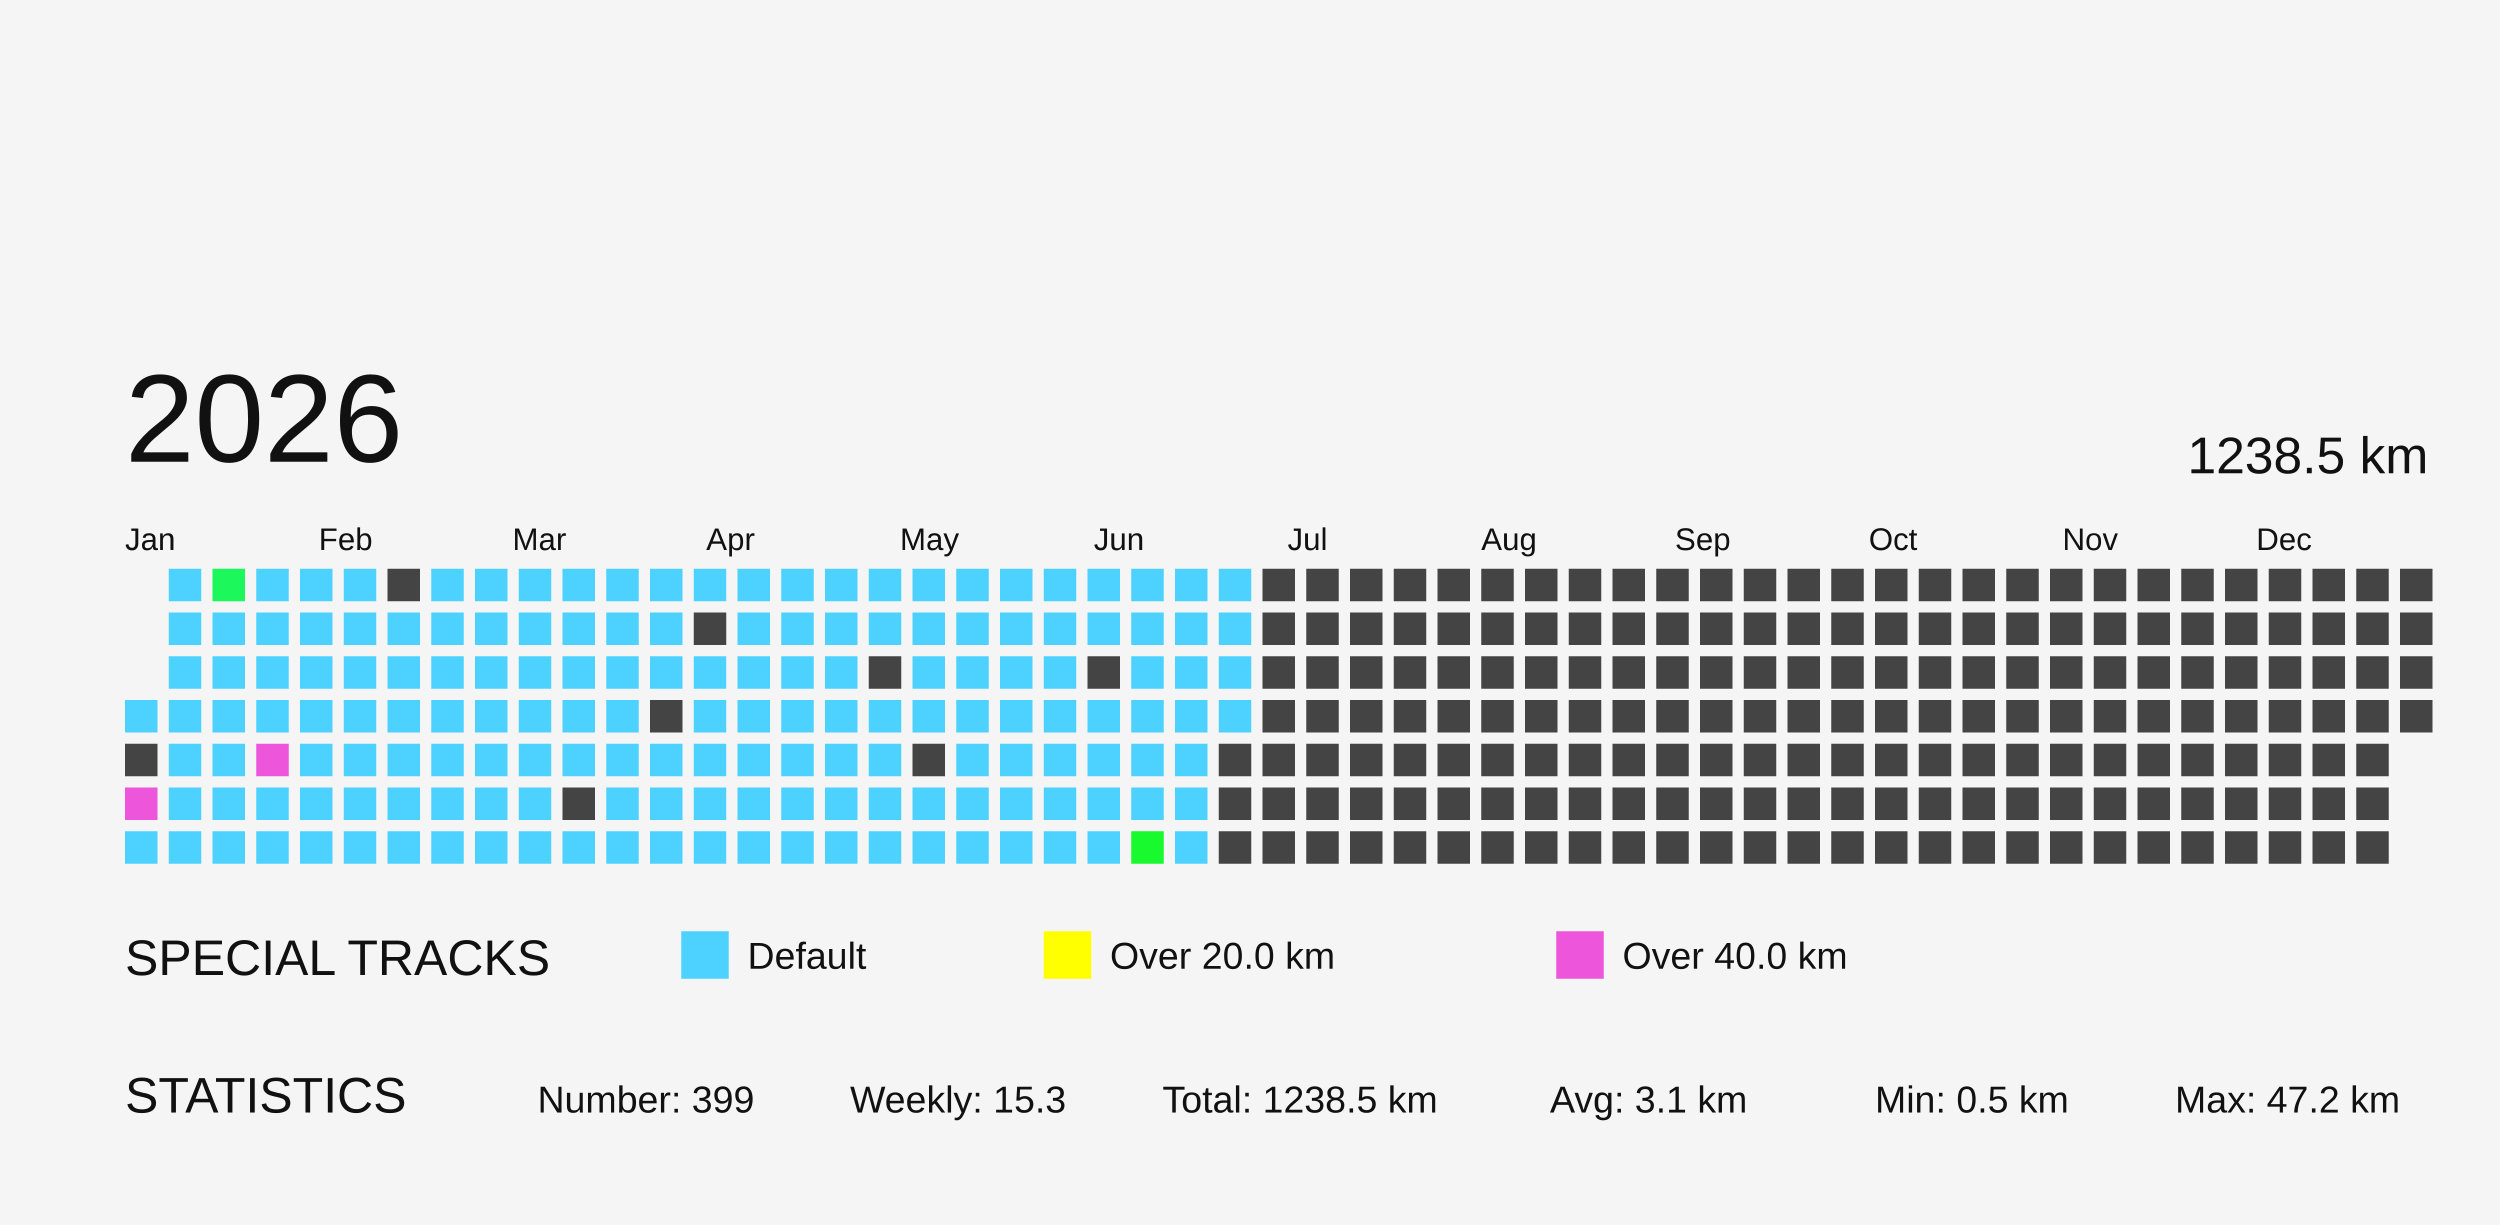
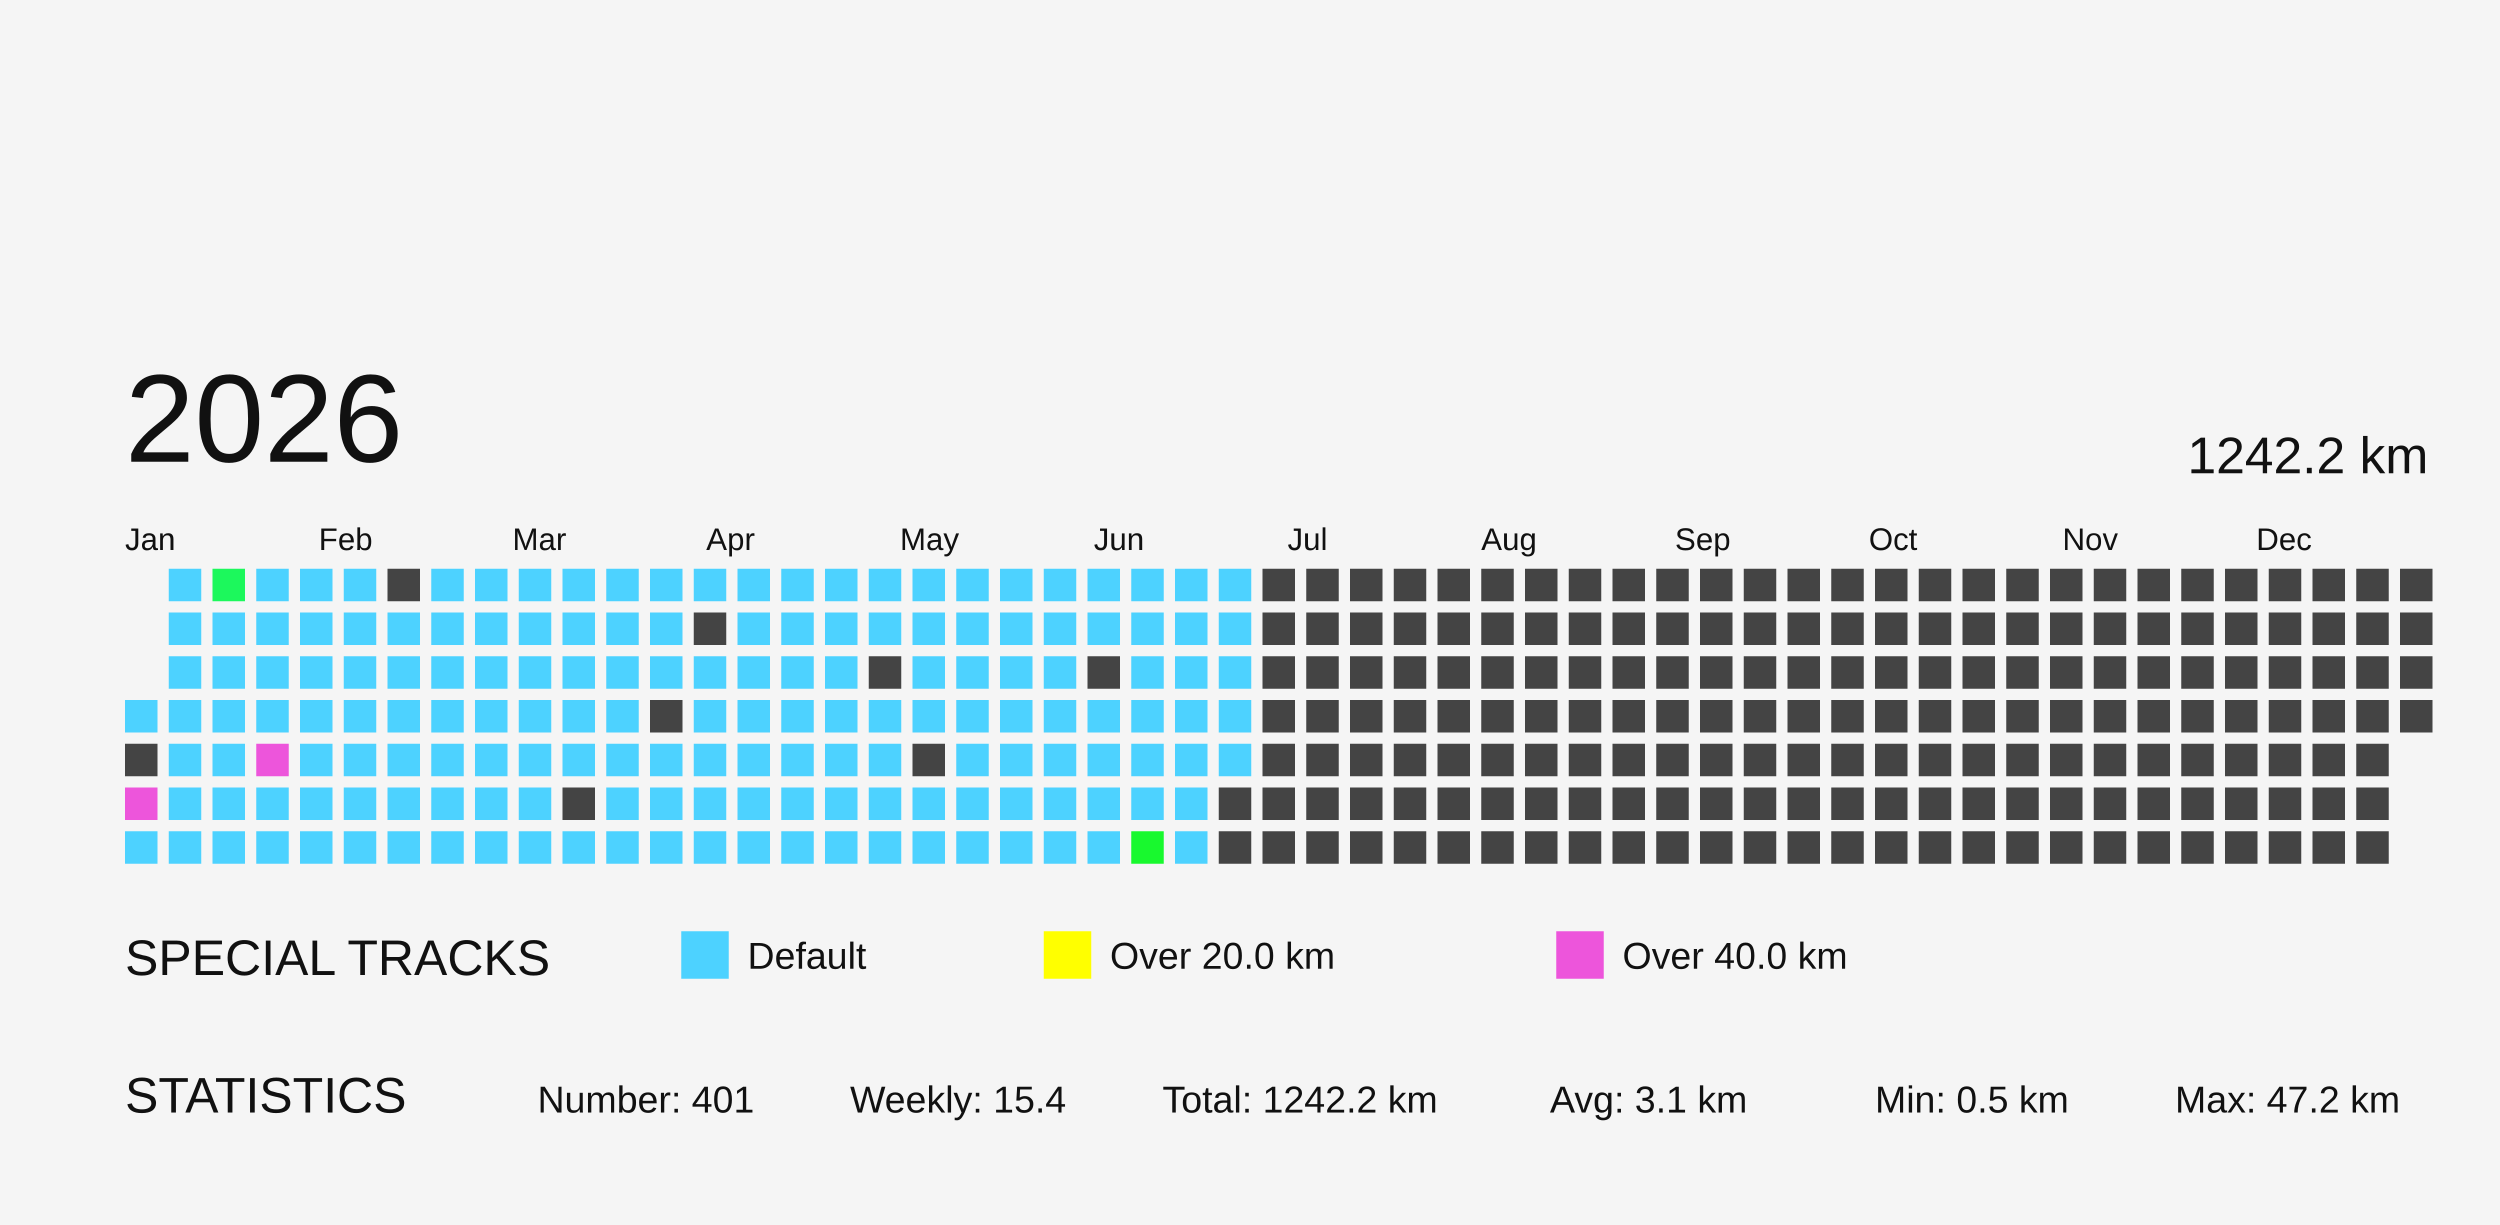
<svg xmlns="http://www.w3.org/2000/svg" baseProfile="full" height="98mm" version="1.1" viewBox="0,0,200,98" width="200mm">
  <defs>
    <pattern height="2" id="indoor-stripe" patternUnits="userSpaceOnUse" width="2">
      <line stroke="white" stroke-opacity="0.45" stroke-width="0.5" x1="0" x2="2" y1="2" y2="0" />
    </pattern>
  </defs>
  <rect fill="#f5f5f5" height="98" width="200" x="0" y="0" />
  <text fill="#111111" style="font-size:4px; font-family:Arial" x="10" y="78">SPECIAL TRACKS</text>
  <rect fill="#4DD2FF" height="2.8" stroke="#4DD2FF" width="2.8" x="55" y="75" />
  <text fill="#111111" style="font-size:3px; font-family:Arial" x="59.8" y="77.5">Default</text>
  <rect fill="#FFFF00" height="2.8" stroke="#FFFF00" width="2.8" x="84" y="75" />
  <text fill="#111111" style="font-size:3px; font-family:Arial" x="88.8" y="77.5">Over 20.0 km</text>
  <rect fill="#ED55DB" height="2.8" stroke="#ED55DB" width="2.8" x="125" y="75" />
  <text fill="#111111" style="font-size:3px; font-family:Arial" x="129.8" y="77.5">Over 40.0 km</text>
  <text fill="#111111" style="font-size:4px; font-family:Arial" x="10" y="89">STATISTICS</text>
-   <text fill="#111111" style="font-size:3px; font-family:Arial" x="43" y="89">Number: 399</text>
-   <text fill="#111111" style="font-size:3px; font-family:Arial" x="68" y="89">Weekly: 15.3</text>
-   <text fill="#111111" style="font-size:3px; font-family:Arial" x="93" y="89">Total: 1238.5 km</text>
+   <text fill="#111111" style="font-size:3px; font-family:Arial" x="43" y="89">Number: 401</text>
+   <text fill="#111111" style="font-size:3px; font-family:Arial" x="68" y="89">Weekly: 15.4</text>
+   <text fill="#111111" style="font-size:3px; font-family:Arial" x="93" y="89">Total: 1242.2 km</text>
  <text fill="#111111" style="font-size:3px; font-family:Arial" x="124" y="89">Avg: 3.1 km</text>
  <text fill="#111111" style="font-size:3px; font-family:Arial" x="150" y="89">Min: 0.5 km</text>
  <text fill="#111111" style="font-size:3px; font-family:Arial" x="174" y="89">Max: 47.2 km</text>
  <text dominant-baseline="hanging" fill="#111111" style="font-size:10.0px; font-family:Arial;" x="10" y="30">2026</text>
-   <text dominant-baseline="hanging" fill="#111111" style="font-size:4.125px; font-family:Arial;" x="175" y="35">1238.5 km</text>
+   <text dominant-baseline="hanging" fill="#111111" style="font-size:4.125px; font-family:Arial;" x="175" y="35">1242.2 km</text>
  <text fill="#111111" style="font-size:2.5px; font-family:Arial" x="10.0" y="44">Jan</text>
  <text fill="#111111" style="font-size:2.5px; font-family:Arial" x="25.5" y="44">Feb</text>
  <text fill="#111111" style="font-size:2.5px; font-family:Arial" x="41.0" y="44">Mar</text>
  <text fill="#111111" style="font-size:2.5px; font-family:Arial" x="56.5" y="44">Apr</text>
  <text fill="#111111" style="font-size:2.5px; font-family:Arial" x="72.0" y="44">May</text>
  <text fill="#111111" style="font-size:2.5px; font-family:Arial" x="87.5" y="44">Jun</text>
  <text fill="#111111" style="font-size:2.5px; font-family:Arial" x="103.0" y="44">Jul</text>
  <text fill="#111111" style="font-size:2.5px; font-family:Arial" x="118.5" y="44">Aug</text>
  <text fill="#111111" style="font-size:2.5px; font-family:Arial" x="134.0" y="44">Sep</text>
  <text fill="#111111" style="font-size:2.5px; font-family:Arial" x="149.5" y="44">Oct</text>
  <text fill="#111111" style="font-size:2.5px; font-family:Arial" x="165.0" y="44">Nov</text>
  <text fill="#111111" style="font-size:2.5px; font-family:Arial" x="180.5" y="44">Dec</text>
  <rect fill="#4dd2ff" height="2.6" width="2.6" x="10.0" y="56.0" />
  <rect fill="#444444" height="2.6" width="2.6" x="10.0" y="59.5" />
  <rect fill="#ED55DB" height="2.6" width="2.6" x="10.0" y="63.0" />
  <rect fill="#4dd2ff" height="2.6" width="2.6" x="10.0" y="66.5" />
  <rect fill="#4dd2ff" height="2.6" width="2.6" x="13.5" y="45.5" />
  <rect fill="#4dd2ff" height="2.6" width="2.6" x="13.5" y="49.0" />
  <rect fill="#4dd2ff" height="2.6" width="2.6" x="13.5" y="52.5" />
  <rect fill="#4dd2ff" height="2.6" width="2.6" x="13.5" y="56.0" />
  <rect fill="#4dd2ff" height="2.6" width="2.6" x="13.5" y="59.5" />
  <rect fill="#4dd2ff" height="2.6" width="2.6" x="13.5" y="63.0" />
  <rect fill="#4dd2ff" height="2.6" width="2.6" x="13.5" y="66.5" />
  <rect fill="#1cf85c" height="2.6" width="2.6" x="17.0" y="45.5" />
  <rect fill="#4dd2ff" height="2.6" width="2.6" x="17.0" y="49.0" />
  <rect fill="#4dd2ff" height="2.6" width="2.6" x="17.0" y="52.5" />
  <rect fill="#4dd2ff" height="2.6" width="2.6" x="17.0" y="56.0" />
  <rect fill="#4dd2ff" height="2.6" width="2.6" x="17.0" y="59.5" />
  <rect fill="#4dd2ff" height="2.6" width="2.6" x="17.0" y="63.0" />
  <rect fill="#4dd2ff" height="2.6" width="2.6" x="17.0" y="66.5" />
  <rect fill="#4dd2ff" height="2.6" width="2.6" x="20.5" y="45.5" />
  <rect fill="#4dd2ff" height="2.6" width="2.6" x="20.5" y="49.0" />
  <rect fill="#4dd2ff" height="2.6" width="2.6" x="20.5" y="52.5" />
  <rect fill="#4dd2ff" height="2.6" width="2.6" x="20.5" y="56.0" />
  <rect fill="#ED55DB" height="2.6" width="2.6" x="20.5" y="59.5" />
  <rect fill="#4dd2ff" height="2.6" width="2.6" x="20.5" y="63.0" />
  <rect fill="#4dd2ff" height="2.6" width="2.6" x="20.5" y="66.5" />
  <rect fill="#4dd2ff" height="2.6" width="2.6" x="24.0" y="45.5" />
  <rect fill="#4dd2ff" height="2.6" width="2.6" x="24.0" y="49.0" />
  <rect fill="#4dd2ff" height="2.6" width="2.6" x="24.0" y="52.5" />
  <rect fill="#4dd2ff" height="2.6" width="2.6" x="24.0" y="56.0" />
  <rect fill="#4dd2ff" height="2.6" width="2.6" x="24.0" y="59.5" />
  <rect fill="#4dd2ff" height="2.6" width="2.6" x="24.0" y="63.0" />
  <rect fill="#4dd2ff" height="2.6" width="2.6" x="24.0" y="66.5" />
  <rect fill="#4dd2ff" height="2.6" width="2.6" x="27.5" y="45.5" />
  <rect fill="#4dd2ff" height="2.6" width="2.6" x="27.5" y="49.0" />
  <rect fill="#4dd2ff" height="2.6" width="2.6" x="27.5" y="52.5" />
  <rect fill="#4dd2ff" height="2.6" width="2.6" x="27.5" y="56.0" />
  <rect fill="#4dd2ff" height="2.6" width="2.6" x="27.5" y="59.5" />
  <rect fill="#4dd2ff" height="2.6" width="2.6" x="27.5" y="63.0" />
  <rect fill="#4dd2ff" height="2.6" width="2.6" x="27.5" y="66.5" />
  <rect fill="#444444" height="2.6" width="2.6" x="31.0" y="45.5" />
  <rect fill="#4dd2ff" height="2.6" width="2.6" x="31.0" y="49.0" />
  <rect fill="#4dd2ff" height="2.6" width="2.6" x="31.0" y="52.5" />
  <rect fill="#4dd2ff" height="2.6" width="2.6" x="31.0" y="56.0" />
  <rect fill="#4dd2ff" height="2.6" width="2.6" x="31.0" y="59.5" />
  <rect fill="#4dd2ff" height="2.6" width="2.6" x="31.0" y="63.0" />
  <rect fill="#4dd2ff" height="2.6" width="2.6" x="31.0" y="66.5" />
  <rect fill="#4dd2ff" height="2.6" width="2.6" x="34.5" y="45.5" />
  <rect fill="#4dd2ff" height="2.6" width="2.6" x="34.5" y="49.0" />
  <rect fill="#4dd2ff" height="2.6" width="2.6" x="34.5" y="52.5" />
  <rect fill="#4dd2ff" height="2.6" width="2.6" x="34.5" y="56.0" />
  <rect fill="#4dd2ff" height="2.6" width="2.6" x="34.5" y="59.5" />
  <rect fill="#4dd2ff" height="2.6" width="2.6" x="34.5" y="63.0" />
  <rect fill="#4dd2ff" height="2.6" width="2.6" x="34.5" y="66.5" />
  <rect fill="#4dd2ff" height="2.6" width="2.6" x="38.0" y="45.5" />
  <rect fill="#4dd2ff" height="2.6" width="2.6" x="38.0" y="49.0" />
  <rect fill="#4dd2ff" height="2.6" width="2.6" x="38.0" y="52.5" />
  <rect fill="#4dd2ff" height="2.6" width="2.6" x="38.0" y="56.0" />
  <rect fill="#4dd2ff" height="2.6" width="2.6" x="38.0" y="59.5" />
  <rect fill="#4dd2ff" height="2.6" width="2.6" x="38.0" y="63.0" />
  <rect fill="#4dd2ff" height="2.6" width="2.6" x="38.0" y="66.5" />
  <rect fill="#4dd2ff" height="2.6" width="2.6" x="41.5" y="45.5" />
  <rect fill="#4dd2ff" height="2.6" width="2.6" x="41.5" y="49.0" />
  <rect fill="#4dd2ff" height="2.6" width="2.6" x="41.5" y="52.5" />
  <rect fill="#4dd2ff" height="2.6" width="2.6" x="41.5" y="56.0" />
  <rect fill="#4dd2ff" height="2.6" width="2.6" x="41.5" y="59.5" />
  <rect fill="#4dd2ff" height="2.6" width="2.6" x="41.5" y="63.0" />
  <rect fill="#4dd2ff" height="2.6" width="2.6" x="41.5" y="66.5" />
  <rect fill="#4dd2ff" height="2.6" width="2.6" x="45.0" y="45.5" />
  <rect fill="#4dd2ff" height="2.6" width="2.6" x="45.0" y="49.0" />
  <rect fill="#4dd2ff" height="2.6" width="2.6" x="45.0" y="52.5" />
  <rect fill="#4dd2ff" height="2.6" width="2.6" x="45.0" y="56.0" />
  <rect fill="#4dd2ff" height="2.6" width="2.6" x="45.0" y="59.5" />
  <rect fill="#444444" height="2.6" width="2.6" x="45.0" y="63.0" />
  <rect fill="#4dd2ff" height="2.6" width="2.6" x="45.0" y="66.5" />
  <rect fill="#4dd2ff" height="2.6" width="2.6" x="48.5" y="45.5" />
  <rect fill="#4dd2ff" height="2.6" width="2.6" x="48.5" y="49.0" />
  <rect fill="#4dd2ff" height="2.6" width="2.6" x="48.5" y="52.5" />
  <rect fill="#4dd2ff" height="2.6" width="2.6" x="48.5" y="56.0" />
  <rect fill="#4dd2ff" height="2.6" width="2.6" x="48.5" y="59.5" />
  <rect fill="#4dd2ff" height="2.6" width="2.6" x="48.5" y="63.0" />
  <rect fill="#4dd2ff" height="2.6" width="2.6" x="48.5" y="66.5" />
  <rect fill="#4dd2ff" height="2.6" width="2.6" x="52.0" y="45.5" />
  <rect fill="#4dd2ff" height="2.6" width="2.6" x="52.0" y="49.0" />
  <rect fill="#4dd2ff" height="2.6" width="2.6" x="52.0" y="52.5" />
  <rect fill="#444444" height="2.6" width="2.6" x="52.0" y="56.0" />
  <rect fill="#4dd2ff" height="2.6" width="2.6" x="52.0" y="59.5" />
  <rect fill="#4dd2ff" height="2.6" width="2.6" x="52.0" y="63.0" />
  <rect fill="#4dd2ff" height="2.6" width="2.6" x="52.0" y="66.5" />
  <rect fill="#4dd2ff" height="2.6" width="2.6" x="55.5" y="45.5" />
  <rect fill="#444444" height="2.6" width="2.6" x="55.5" y="49.0" />
  <rect fill="#4dd2ff" height="2.6" width="2.6" x="55.5" y="52.5" />
  <rect fill="#4dd2ff" height="2.6" width="2.6" x="55.5" y="56.0" />
  <rect fill="#4dd2ff" height="2.6" width="2.6" x="55.5" y="59.5" />
  <rect fill="#4dd2ff" height="2.6" width="2.6" x="55.5" y="63.0" />
  <rect fill="#4dd2ff" height="2.6" width="2.6" x="55.5" y="66.5" />
  <rect fill="#4dd2ff" height="2.6" width="2.6" x="59.0" y="45.5" />
  <rect fill="#4dd2ff" height="2.6" width="2.6" x="59.0" y="49.0" />
  <rect fill="#4dd2ff" height="2.6" width="2.6" x="59.0" y="52.5" />
  <rect fill="#4dd2ff" height="2.6" width="2.6" x="59.0" y="56.0" />
  <rect fill="#4dd2ff" height="2.6" width="2.6" x="59.0" y="59.5" />
  <rect fill="#4dd2ff" height="2.6" width="2.6" x="59.0" y="63.0" />
  <rect fill="#4dd2ff" height="2.6" width="2.6" x="59.0" y="66.5" />
  <rect fill="#4dd2ff" height="2.6" width="2.6" x="62.5" y="45.5" />
  <rect fill="#4dd2ff" height="2.6" width="2.6" x="62.5" y="49.0" />
  <rect fill="#4dd2ff" height="2.6" width="2.6" x="62.5" y="52.5" />
  <rect fill="#4dd2ff" height="2.6" width="2.6" x="62.5" y="56.0" />
  <rect fill="#4dd2ff" height="2.6" width="2.6" x="62.5" y="59.5" />
  <rect fill="#4dd2ff" height="2.6" width="2.6" x="62.5" y="63.0" />
  <rect fill="#4dd2ff" height="2.6" width="2.6" x="62.5" y="66.5" />
  <rect fill="#4dd2ff" height="2.6" width="2.6" x="66.0" y="45.5" />
  <rect fill="#4dd2ff" height="2.6" width="2.6" x="66.0" y="49.0" />
  <rect fill="#4dd2ff" height="2.6" width="2.6" x="66.0" y="52.5" />
  <rect fill="#4dd2ff" height="2.6" width="2.6" x="66.0" y="56.0" />
  <rect fill="#4dd2ff" height="2.6" width="2.6" x="66.0" y="59.5" />
  <rect fill="#4dd2ff" height="2.6" width="2.6" x="66.0" y="63.0" />
  <rect fill="#4dd2ff" height="2.6" width="2.6" x="66.0" y="66.5" />
  <rect fill="#4dd2ff" height="2.6" width="2.6" x="69.5" y="45.5" />
  <rect fill="#4dd2ff" height="2.6" width="2.6" x="69.5" y="49.0" />
  <rect fill="#444444" height="2.6" width="2.6" x="69.5" y="52.5" />
  <rect fill="#4dd2ff" height="2.6" width="2.6" x="69.5" y="56.0" />
  <rect fill="#4dd2ff" height="2.6" width="2.6" x="69.5" y="59.5" />
  <rect fill="#4dd2ff" height="2.6" width="2.6" x="69.5" y="63.0" />
  <rect fill="#4dd2ff" height="2.6" width="2.6" x="69.5" y="66.5" />
  <rect fill="#4dd2ff" height="2.6" width="2.6" x="73.0" y="45.5" />
  <rect fill="#4dd2ff" height="2.6" width="2.6" x="73.0" y="49.0" />
  <rect fill="#4dd2ff" height="2.6" width="2.6" x="73.0" y="52.5" />
  <rect fill="#4dd2ff" height="2.6" width="2.6" x="73.0" y="56.0" />
  <rect fill="#444444" height="2.6" width="2.6" x="73.0" y="59.5" />
  <rect fill="#4dd2ff" height="2.6" width="2.6" x="73.0" y="63.0" />
  <rect fill="#4dd2ff" height="2.6" width="2.6" x="73.0" y="66.5" />
  <rect fill="#4dd2ff" height="2.6" width="2.6" x="76.5" y="45.5" />
  <rect fill="#4dd2ff" height="2.6" width="2.6" x="76.5" y="49.0" />
  <rect fill="#4dd2ff" height="2.6" width="2.6" x="76.5" y="52.5" />
  <rect fill="#4dd2ff" height="2.6" width="2.6" x="76.5" y="56.0" />
  <rect fill="#4dd2ff" height="2.6" width="2.6" x="76.5" y="59.5" />
  <rect fill="#4dd2ff" height="2.6" width="2.6" x="76.5" y="63.0" />
  <rect fill="#4dd2ff" height="2.6" width="2.6" x="76.5" y="66.5" />
  <rect fill="#4dd2ff" height="2.6" width="2.6" x="80.0" y="45.5" />
  <rect fill="#4dd2ff" height="2.6" width="2.6" x="80.0" y="49.0" />
  <rect fill="#4dd2ff" height="2.6" width="2.6" x="80.0" y="52.5" />
  <rect fill="#4dd2ff" height="2.6" width="2.6" x="80.0" y="56.0" />
  <rect fill="#4dd2ff" height="2.6" width="2.6" x="80.0" y="59.5" />
  <rect fill="#4dd2ff" height="2.6" width="2.6" x="80.0" y="63.0" />
  <rect fill="#4dd2ff" height="2.6" width="2.6" x="80.0" y="66.5" />
  <rect fill="#4dd2ff" height="2.6" width="2.6" x="83.5" y="45.5" />
  <rect fill="#4dd2ff" height="2.6" width="2.6" x="83.5" y="49.0" />
  <rect fill="#4dd2ff" height="2.6" width="2.6" x="83.5" y="52.5" />
  <rect fill="#4dd2ff" height="2.6" width="2.6" x="83.5" y="56.0" />
  <rect fill="#4dd2ff" height="2.6" width="2.6" x="83.5" y="59.5" />
  <rect fill="#4dd2ff" height="2.6" width="2.6" x="83.5" y="63.0" />
  <rect fill="#4dd2ff" height="2.6" width="2.6" x="83.5" y="66.5" />
  <rect fill="#4dd2ff" height="2.6" width="2.6" x="87.0" y="45.5" />
  <rect fill="#4dd2ff" height="2.6" width="2.6" x="87.0" y="49.0" />
  <rect fill="#444444" height="2.6" width="2.6" x="87.0" y="52.5" />
  <rect fill="#4dd2ff" height="2.6" width="2.6" x="87.0" y="56.0" />
  <rect fill="#4dd2ff" height="2.6" width="2.6" x="87.0" y="59.5" />
  <rect fill="#4dd2ff" height="2.6" width="2.6" x="87.0" y="63.0" />
  <rect fill="#4dd2ff" height="2.6" width="2.6" x="87.0" y="66.5" />
  <rect fill="#4dd2ff" height="2.6" width="2.6" x="90.5" y="45.5" />
  <rect fill="#4dd2ff" height="2.6" width="2.6" x="90.5" y="49.0" />
  <rect fill="#4dd2ff" height="2.6" width="2.6" x="90.5" y="52.5" />
  <rect fill="#4dd2ff" height="2.6" width="2.6" x="90.5" y="56.0" />
  <rect fill="#4dd2ff" height="2.6" width="2.6" x="90.5" y="59.5" />
  <rect fill="#4dd2ff" height="2.6" width="2.6" x="90.5" y="63.0" />
  <rect fill="#18f92e" height="2.6" width="2.6" x="90.5" y="66.5" />
  <rect fill="#4dd2ff" height="2.6" width="2.6" x="94.0" y="45.5" />
  <rect fill="#4dd2ff" height="2.6" width="2.6" x="94.0" y="49.0" />
  <rect fill="#4dd2ff" height="2.6" width="2.6" x="94.0" y="52.5" />
  <rect fill="#4dd2ff" height="2.6" width="2.6" x="94.0" y="56.0" />
  <rect fill="#4dd2ff" height="2.6" width="2.6" x="94.0" y="59.5" />
  <rect fill="#4dd2ff" height="2.6" width="2.6" x="94.0" y="63.0" />
  <rect fill="#4dd2ff" height="2.6" width="2.6" x="94.0" y="66.5" />
  <rect fill="#4dd2ff" height="2.6" width="2.6" x="97.5" y="45.5" />
  <rect fill="#4dd2ff" height="2.6" width="2.6" x="97.5" y="49.0" />
  <rect fill="#4dd2ff" height="2.6" width="2.6" x="97.5" y="52.5" />
  <rect fill="#4dd2ff" height="2.6" width="2.6" x="97.5" y="56.0" />
-   <rect fill="#444444" height="2.6" width="2.6" x="97.5" y="59.5" />
+   <rect fill="#4dd2ff" height="2.6" width="2.6" x="97.5" y="59.5" />
  <rect fill="#444444" height="2.6" width="2.6" x="97.5" y="63.0" />
  <rect fill="#444444" height="2.6" width="2.6" x="97.5" y="66.5" />
  <rect fill="#444444" height="2.6" width="2.6" x="101.0" y="45.5" />
  <rect fill="#444444" height="2.6" width="2.6" x="101.0" y="49.0" />
  <rect fill="#444444" height="2.6" width="2.6" x="101.0" y="52.5" />
  <rect fill="#444444" height="2.6" width="2.6" x="101.0" y="56.0" />
  <rect fill="#444444" height="2.6" width="2.6" x="101.0" y="59.5" />
  <rect fill="#444444" height="2.6" width="2.6" x="101.0" y="63.0" />
  <rect fill="#444444" height="2.6" width="2.6" x="101.0" y="66.5" />
  <rect fill="#444444" height="2.6" width="2.6" x="104.5" y="45.5" />
  <rect fill="#444444" height="2.6" width="2.6" x="104.5" y="49.0" />
  <rect fill="#444444" height="2.6" width="2.6" x="104.5" y="52.5" />
  <rect fill="#444444" height="2.6" width="2.6" x="104.5" y="56.0" />
  <rect fill="#444444" height="2.6" width="2.6" x="104.5" y="59.5" />
  <rect fill="#444444" height="2.6" width="2.6" x="104.5" y="63.0" />
  <rect fill="#444444" height="2.6" width="2.6" x="104.5" y="66.5" />
  <rect fill="#444444" height="2.6" width="2.6" x="108.0" y="45.5" />
  <rect fill="#444444" height="2.6" width="2.6" x="108.0" y="49.0" />
  <rect fill="#444444" height="2.6" width="2.6" x="108.0" y="52.5" />
  <rect fill="#444444" height="2.6" width="2.6" x="108.0" y="56.0" />
  <rect fill="#444444" height="2.6" width="2.6" x="108.0" y="59.5" />
  <rect fill="#444444" height="2.6" width="2.6" x="108.0" y="63.0" />
  <rect fill="#444444" height="2.6" width="2.6" x="108.0" y="66.5" />
  <rect fill="#444444" height="2.6" width="2.6" x="111.5" y="45.5" />
  <rect fill="#444444" height="2.6" width="2.6" x="111.5" y="49.0" />
  <rect fill="#444444" height="2.6" width="2.6" x="111.5" y="52.5" />
  <rect fill="#444444" height="2.6" width="2.6" x="111.5" y="56.0" />
  <rect fill="#444444" height="2.6" width="2.6" x="111.5" y="59.5" />
  <rect fill="#444444" height="2.6" width="2.6" x="111.5" y="63.0" />
  <rect fill="#444444" height="2.6" width="2.6" x="111.5" y="66.5" />
  <rect fill="#444444" height="2.6" width="2.6" x="115.0" y="45.5" />
  <rect fill="#444444" height="2.6" width="2.6" x="115.0" y="49.0" />
  <rect fill="#444444" height="2.6" width="2.6" x="115.0" y="52.5" />
  <rect fill="#444444" height="2.6" width="2.6" x="115.0" y="56.0" />
  <rect fill="#444444" height="2.6" width="2.6" x="115.0" y="59.5" />
  <rect fill="#444444" height="2.6" width="2.6" x="115.0" y="63.0" />
  <rect fill="#444444" height="2.6" width="2.6" x="115.0" y="66.5" />
  <rect fill="#444444" height="2.6" width="2.6" x="118.5" y="45.5" />
  <rect fill="#444444" height="2.6" width="2.6" x="118.5" y="49.0" />
  <rect fill="#444444" height="2.6" width="2.6" x="118.5" y="52.5" />
  <rect fill="#444444" height="2.6" width="2.6" x="118.5" y="56.0" />
  <rect fill="#444444" height="2.6" width="2.6" x="118.5" y="59.5" />
  <rect fill="#444444" height="2.6" width="2.6" x="118.5" y="63.0" />
  <rect fill="#444444" height="2.6" width="2.6" x="118.5" y="66.5" />
  <rect fill="#444444" height="2.6" width="2.6" x="122.0" y="45.5" />
  <rect fill="#444444" height="2.6" width="2.6" x="122.0" y="49.0" />
  <rect fill="#444444" height="2.6" width="2.6" x="122.0" y="52.5" />
  <rect fill="#444444" height="2.6" width="2.6" x="122.0" y="56.0" />
  <rect fill="#444444" height="2.6" width="2.6" x="122.0" y="59.5" />
  <rect fill="#444444" height="2.6" width="2.6" x="122.0" y="63.0" />
  <rect fill="#444444" height="2.6" width="2.6" x="122.0" y="66.5" />
  <rect fill="#444444" height="2.6" width="2.6" x="125.5" y="45.5" />
  <rect fill="#444444" height="2.6" width="2.6" x="125.5" y="49.0" />
  <rect fill="#444444" height="2.6" width="2.6" x="125.5" y="52.5" />
  <rect fill="#444444" height="2.6" width="2.6" x="125.5" y="56.0" />
  <rect fill="#444444" height="2.6" width="2.6" x="125.5" y="59.5" />
  <rect fill="#444444" height="2.6" width="2.6" x="125.5" y="63.0" />
  <rect fill="#444444" height="2.6" width="2.6" x="125.5" y="66.5" />
  <rect fill="#444444" height="2.6" width="2.6" x="129.0" y="45.5" />
  <rect fill="#444444" height="2.6" width="2.6" x="129.0" y="49.0" />
  <rect fill="#444444" height="2.6" width="2.6" x="129.0" y="52.5" />
  <rect fill="#444444" height="2.6" width="2.6" x="129.0" y="56.0" />
  <rect fill="#444444" height="2.6" width="2.6" x="129.0" y="59.5" />
  <rect fill="#444444" height="2.6" width="2.6" x="129.0" y="63.0" />
  <rect fill="#444444" height="2.6" width="2.6" x="129.0" y="66.5" />
  <rect fill="#444444" height="2.6" width="2.6" x="132.5" y="45.5" />
  <rect fill="#444444" height="2.6" width="2.6" x="132.5" y="49.0" />
  <rect fill="#444444" height="2.6" width="2.6" x="132.5" y="52.5" />
  <rect fill="#444444" height="2.6" width="2.6" x="132.5" y="56.0" />
  <rect fill="#444444" height="2.6" width="2.6" x="132.5" y="59.5" />
  <rect fill="#444444" height="2.6" width="2.6" x="132.5" y="63.0" />
  <rect fill="#444444" height="2.6" width="2.6" x="132.5" y="66.5" />
  <rect fill="#444444" height="2.6" width="2.6" x="136.0" y="45.5" />
  <rect fill="#444444" height="2.6" width="2.6" x="136.0" y="49.0" />
  <rect fill="#444444" height="2.6" width="2.6" x="136.0" y="52.5" />
  <rect fill="#444444" height="2.6" width="2.6" x="136.0" y="56.0" />
  <rect fill="#444444" height="2.6" width="2.6" x="136.0" y="59.5" />
  <rect fill="#444444" height="2.6" width="2.6" x="136.0" y="63.0" />
  <rect fill="#444444" height="2.6" width="2.6" x="136.0" y="66.5" />
  <rect fill="#444444" height="2.6" width="2.6" x="139.5" y="45.5" />
  <rect fill="#444444" height="2.6" width="2.6" x="139.5" y="49.0" />
  <rect fill="#444444" height="2.6" width="2.6" x="139.5" y="52.5" />
  <rect fill="#444444" height="2.6" width="2.6" x="139.5" y="56.0" />
  <rect fill="#444444" height="2.6" width="2.6" x="139.5" y="59.5" />
  <rect fill="#444444" height="2.6" width="2.6" x="139.5" y="63.0" />
  <rect fill="#444444" height="2.6" width="2.6" x="139.5" y="66.5" />
  <rect fill="#444444" height="2.6" width="2.6" x="143.0" y="45.5" />
  <rect fill="#444444" height="2.6" width="2.6" x="143.0" y="49.0" />
  <rect fill="#444444" height="2.6" width="2.6" x="143.0" y="52.5" />
  <rect fill="#444444" height="2.6" width="2.6" x="143.0" y="56.0" />
  <rect fill="#444444" height="2.6" width="2.6" x="143.0" y="59.5" />
  <rect fill="#444444" height="2.6" width="2.6" x="143.0" y="63.0" />
  <rect fill="#444444" height="2.6" width="2.6" x="143.0" y="66.5" />
  <rect fill="#444444" height="2.6" width="2.6" x="146.5" y="45.5" />
  <rect fill="#444444" height="2.6" width="2.6" x="146.5" y="49.0" />
  <rect fill="#444444" height="2.6" width="2.6" x="146.5" y="52.5" />
  <rect fill="#444444" height="2.6" width="2.6" x="146.5" y="56.0" />
  <rect fill="#444444" height="2.6" width="2.6" x="146.5" y="59.5" />
  <rect fill="#444444" height="2.6" width="2.6" x="146.5" y="63.0" />
  <rect fill="#444444" height="2.6" width="2.6" x="146.5" y="66.5" />
  <rect fill="#444444" height="2.6" width="2.6" x="150.0" y="45.5" />
  <rect fill="#444444" height="2.6" width="2.6" x="150.0" y="49.0" />
  <rect fill="#444444" height="2.6" width="2.6" x="150.0" y="52.5" />
  <rect fill="#444444" height="2.6" width="2.6" x="150.0" y="56.0" />
  <rect fill="#444444" height="2.6" width="2.6" x="150.0" y="59.5" />
  <rect fill="#444444" height="2.6" width="2.6" x="150.0" y="63.0" />
  <rect fill="#444444" height="2.6" width="2.6" x="150.0" y="66.5" />
  <rect fill="#444444" height="2.6" width="2.6" x="153.5" y="45.5" />
  <rect fill="#444444" height="2.6" width="2.6" x="153.5" y="49.0" />
  <rect fill="#444444" height="2.6" width="2.6" x="153.5" y="52.5" />
  <rect fill="#444444" height="2.6" width="2.6" x="153.5" y="56.0" />
  <rect fill="#444444" height="2.6" width="2.6" x="153.5" y="59.5" />
  <rect fill="#444444" height="2.6" width="2.6" x="153.5" y="63.0" />
  <rect fill="#444444" height="2.6" width="2.6" x="153.5" y="66.5" />
  <rect fill="#444444" height="2.6" width="2.6" x="157.0" y="45.5" />
  <rect fill="#444444" height="2.6" width="2.6" x="157.0" y="49.0" />
  <rect fill="#444444" height="2.6" width="2.6" x="157.0" y="52.5" />
  <rect fill="#444444" height="2.6" width="2.6" x="157.0" y="56.0" />
  <rect fill="#444444" height="2.6" width="2.6" x="157.0" y="59.5" />
  <rect fill="#444444" height="2.6" width="2.6" x="157.0" y="63.0" />
  <rect fill="#444444" height="2.6" width="2.6" x="157.0" y="66.5" />
  <rect fill="#444444" height="2.6" width="2.6" x="160.5" y="45.5" />
  <rect fill="#444444" height="2.6" width="2.6" x="160.5" y="49.0" />
  <rect fill="#444444" height="2.6" width="2.6" x="160.5" y="52.5" />
  <rect fill="#444444" height="2.6" width="2.6" x="160.5" y="56.0" />
  <rect fill="#444444" height="2.6" width="2.6" x="160.5" y="59.5" />
  <rect fill="#444444" height="2.6" width="2.6" x="160.5" y="63.0" />
  <rect fill="#444444" height="2.6" width="2.6" x="160.5" y="66.5" />
  <rect fill="#444444" height="2.6" width="2.6" x="164.0" y="45.5" />
  <rect fill="#444444" height="2.6" width="2.6" x="164.0" y="49.0" />
  <rect fill="#444444" height="2.6" width="2.6" x="164.0" y="52.5" />
  <rect fill="#444444" height="2.6" width="2.6" x="164.0" y="56.0" />
  <rect fill="#444444" height="2.6" width="2.6" x="164.0" y="59.5" />
  <rect fill="#444444" height="2.6" width="2.6" x="164.0" y="63.0" />
  <rect fill="#444444" height="2.6" width="2.6" x="164.0" y="66.5" />
  <rect fill="#444444" height="2.6" width="2.6" x="167.5" y="45.5" />
  <rect fill="#444444" height="2.6" width="2.6" x="167.5" y="49.0" />
  <rect fill="#444444" height="2.6" width="2.6" x="167.5" y="52.5" />
  <rect fill="#444444" height="2.6" width="2.6" x="167.5" y="56.0" />
  <rect fill="#444444" height="2.6" width="2.6" x="167.5" y="59.5" />
  <rect fill="#444444" height="2.6" width="2.6" x="167.5" y="63.0" />
  <rect fill="#444444" height="2.6" width="2.6" x="167.5" y="66.5" />
  <rect fill="#444444" height="2.6" width="2.6" x="171.0" y="45.5" />
  <rect fill="#444444" height="2.6" width="2.6" x="171.0" y="49.0" />
  <rect fill="#444444" height="2.6" width="2.6" x="171.0" y="52.5" />
  <rect fill="#444444" height="2.6" width="2.6" x="171.0" y="56.0" />
  <rect fill="#444444" height="2.6" width="2.6" x="171.0" y="59.5" />
  <rect fill="#444444" height="2.6" width="2.6" x="171.0" y="63.0" />
  <rect fill="#444444" height="2.6" width="2.6" x="171.0" y="66.5" />
  <rect fill="#444444" height="2.6" width="2.6" x="174.5" y="45.5" />
  <rect fill="#444444" height="2.6" width="2.6" x="174.5" y="49.0" />
  <rect fill="#444444" height="2.6" width="2.6" x="174.5" y="52.5" />
  <rect fill="#444444" height="2.6" width="2.6" x="174.5" y="56.0" />
  <rect fill="#444444" height="2.6" width="2.6" x="174.5" y="59.5" />
  <rect fill="#444444" height="2.6" width="2.6" x="174.5" y="63.0" />
  <rect fill="#444444" height="2.6" width="2.6" x="174.5" y="66.5" />
  <rect fill="#444444" height="2.6" width="2.6" x="178.0" y="45.5" />
  <rect fill="#444444" height="2.6" width="2.6" x="178.0" y="49.0" />
  <rect fill="#444444" height="2.6" width="2.6" x="178.0" y="52.5" />
  <rect fill="#444444" height="2.6" width="2.6" x="178.0" y="56.0" />
  <rect fill="#444444" height="2.6" width="2.6" x="178.0" y="59.5" />
  <rect fill="#444444" height="2.6" width="2.6" x="178.0" y="63.0" />
  <rect fill="#444444" height="2.6" width="2.6" x="178.0" y="66.5" />
  <rect fill="#444444" height="2.6" width="2.6" x="181.5" y="45.5" />
  <rect fill="#444444" height="2.6" width="2.6" x="181.5" y="49.0" />
  <rect fill="#444444" height="2.6" width="2.6" x="181.5" y="52.5" />
  <rect fill="#444444" height="2.6" width="2.6" x="181.5" y="56.0" />
  <rect fill="#444444" height="2.6" width="2.6" x="181.5" y="59.5" />
  <rect fill="#444444" height="2.6" width="2.6" x="181.5" y="63.0" />
  <rect fill="#444444" height="2.6" width="2.6" x="181.5" y="66.5" />
  <rect fill="#444444" height="2.6" width="2.6" x="185.0" y="45.5" />
  <rect fill="#444444" height="2.6" width="2.6" x="185.0" y="49.0" />
  <rect fill="#444444" height="2.6" width="2.6" x="185.0" y="52.5" />
  <rect fill="#444444" height="2.6" width="2.6" x="185.0" y="56.0" />
  <rect fill="#444444" height="2.6" width="2.6" x="185.0" y="59.5" />
  <rect fill="#444444" height="2.6" width="2.6" x="185.0" y="63.0" />
  <rect fill="#444444" height="2.6" width="2.6" x="185.0" y="66.5" />
  <rect fill="#444444" height="2.6" width="2.6" x="188.5" y="45.5" />
  <rect fill="#444444" height="2.6" width="2.6" x="188.5" y="49.0" />
  <rect fill="#444444" height="2.6" width="2.6" x="188.5" y="52.5" />
  <rect fill="#444444" height="2.6" width="2.6" x="188.5" y="56.0" />
  <rect fill="#444444" height="2.6" width="2.6" x="188.5" y="59.5" />
  <rect fill="#444444" height="2.6" width="2.6" x="188.5" y="63.0" />
  <rect fill="#444444" height="2.6" width="2.6" x="188.5" y="66.5" />
  <rect fill="#444444" height="2.6" width="2.6" x="192.0" y="45.5" />
  <rect fill="#444444" height="2.6" width="2.6" x="192.0" y="49.0" />
  <rect fill="#444444" height="2.6" width="2.6" x="192.0" y="52.5" />
  <rect fill="#444444" height="2.6" width="2.6" x="192.0" y="56.0" />
</svg>
